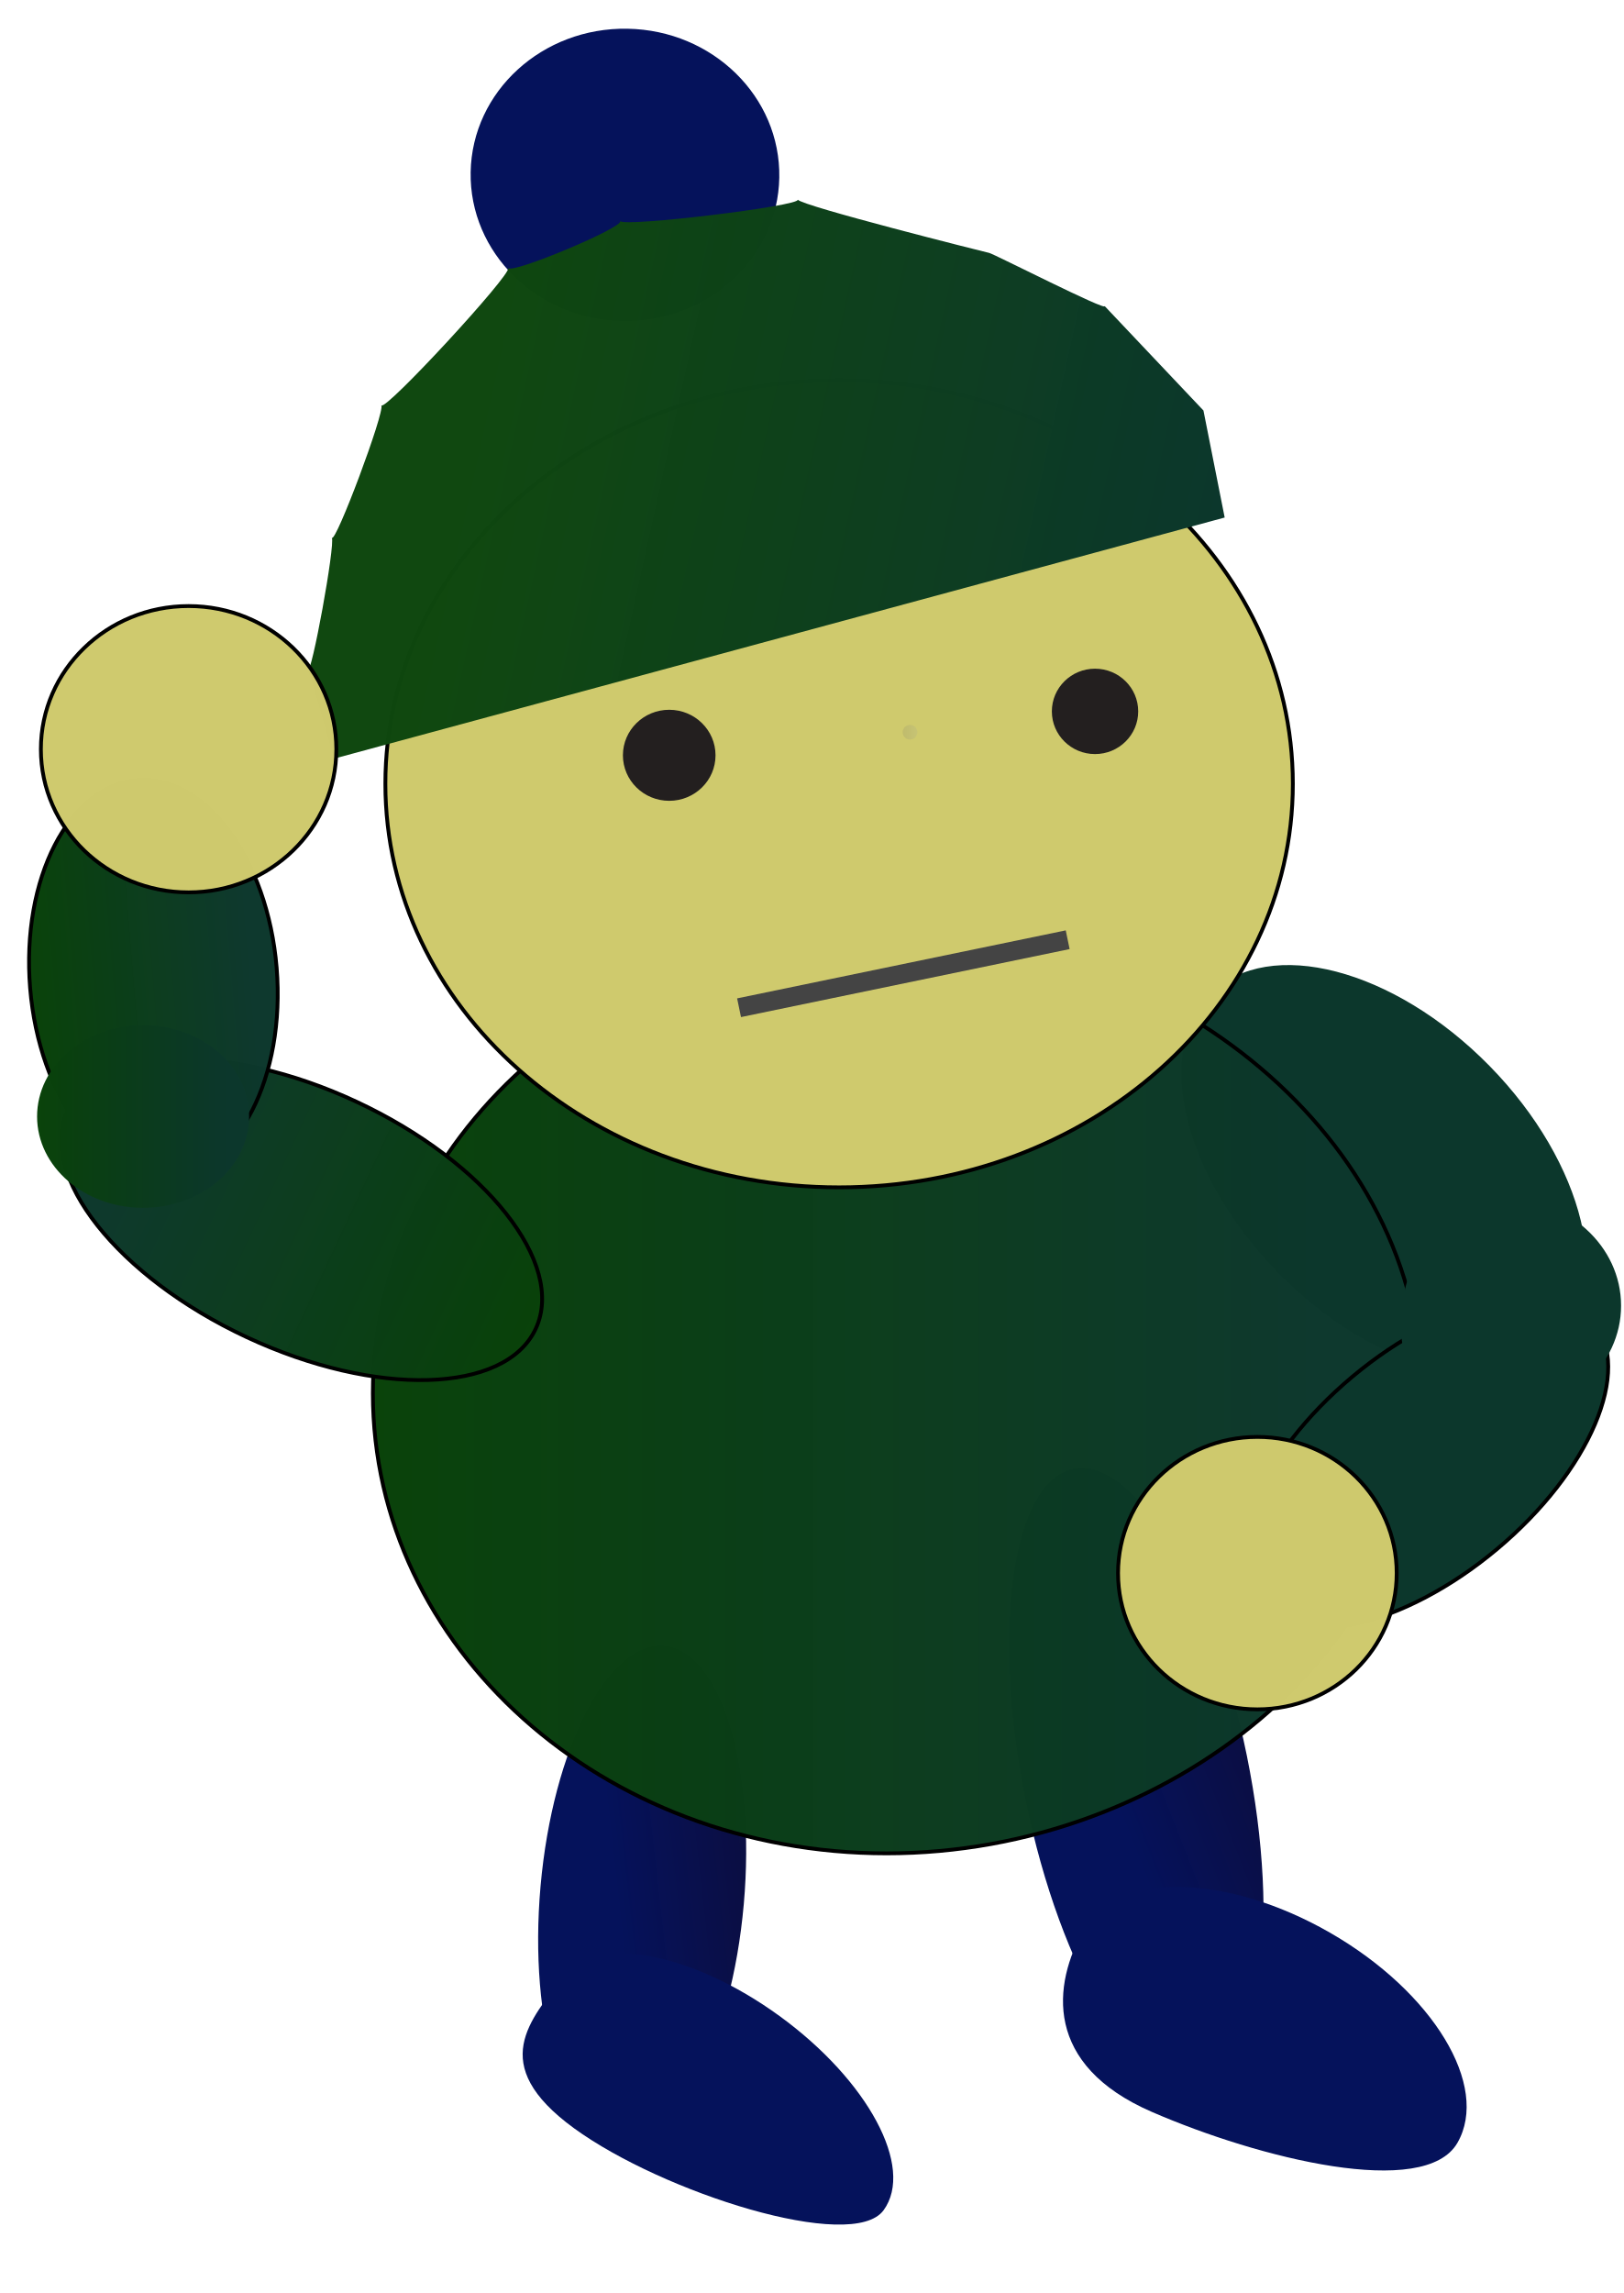
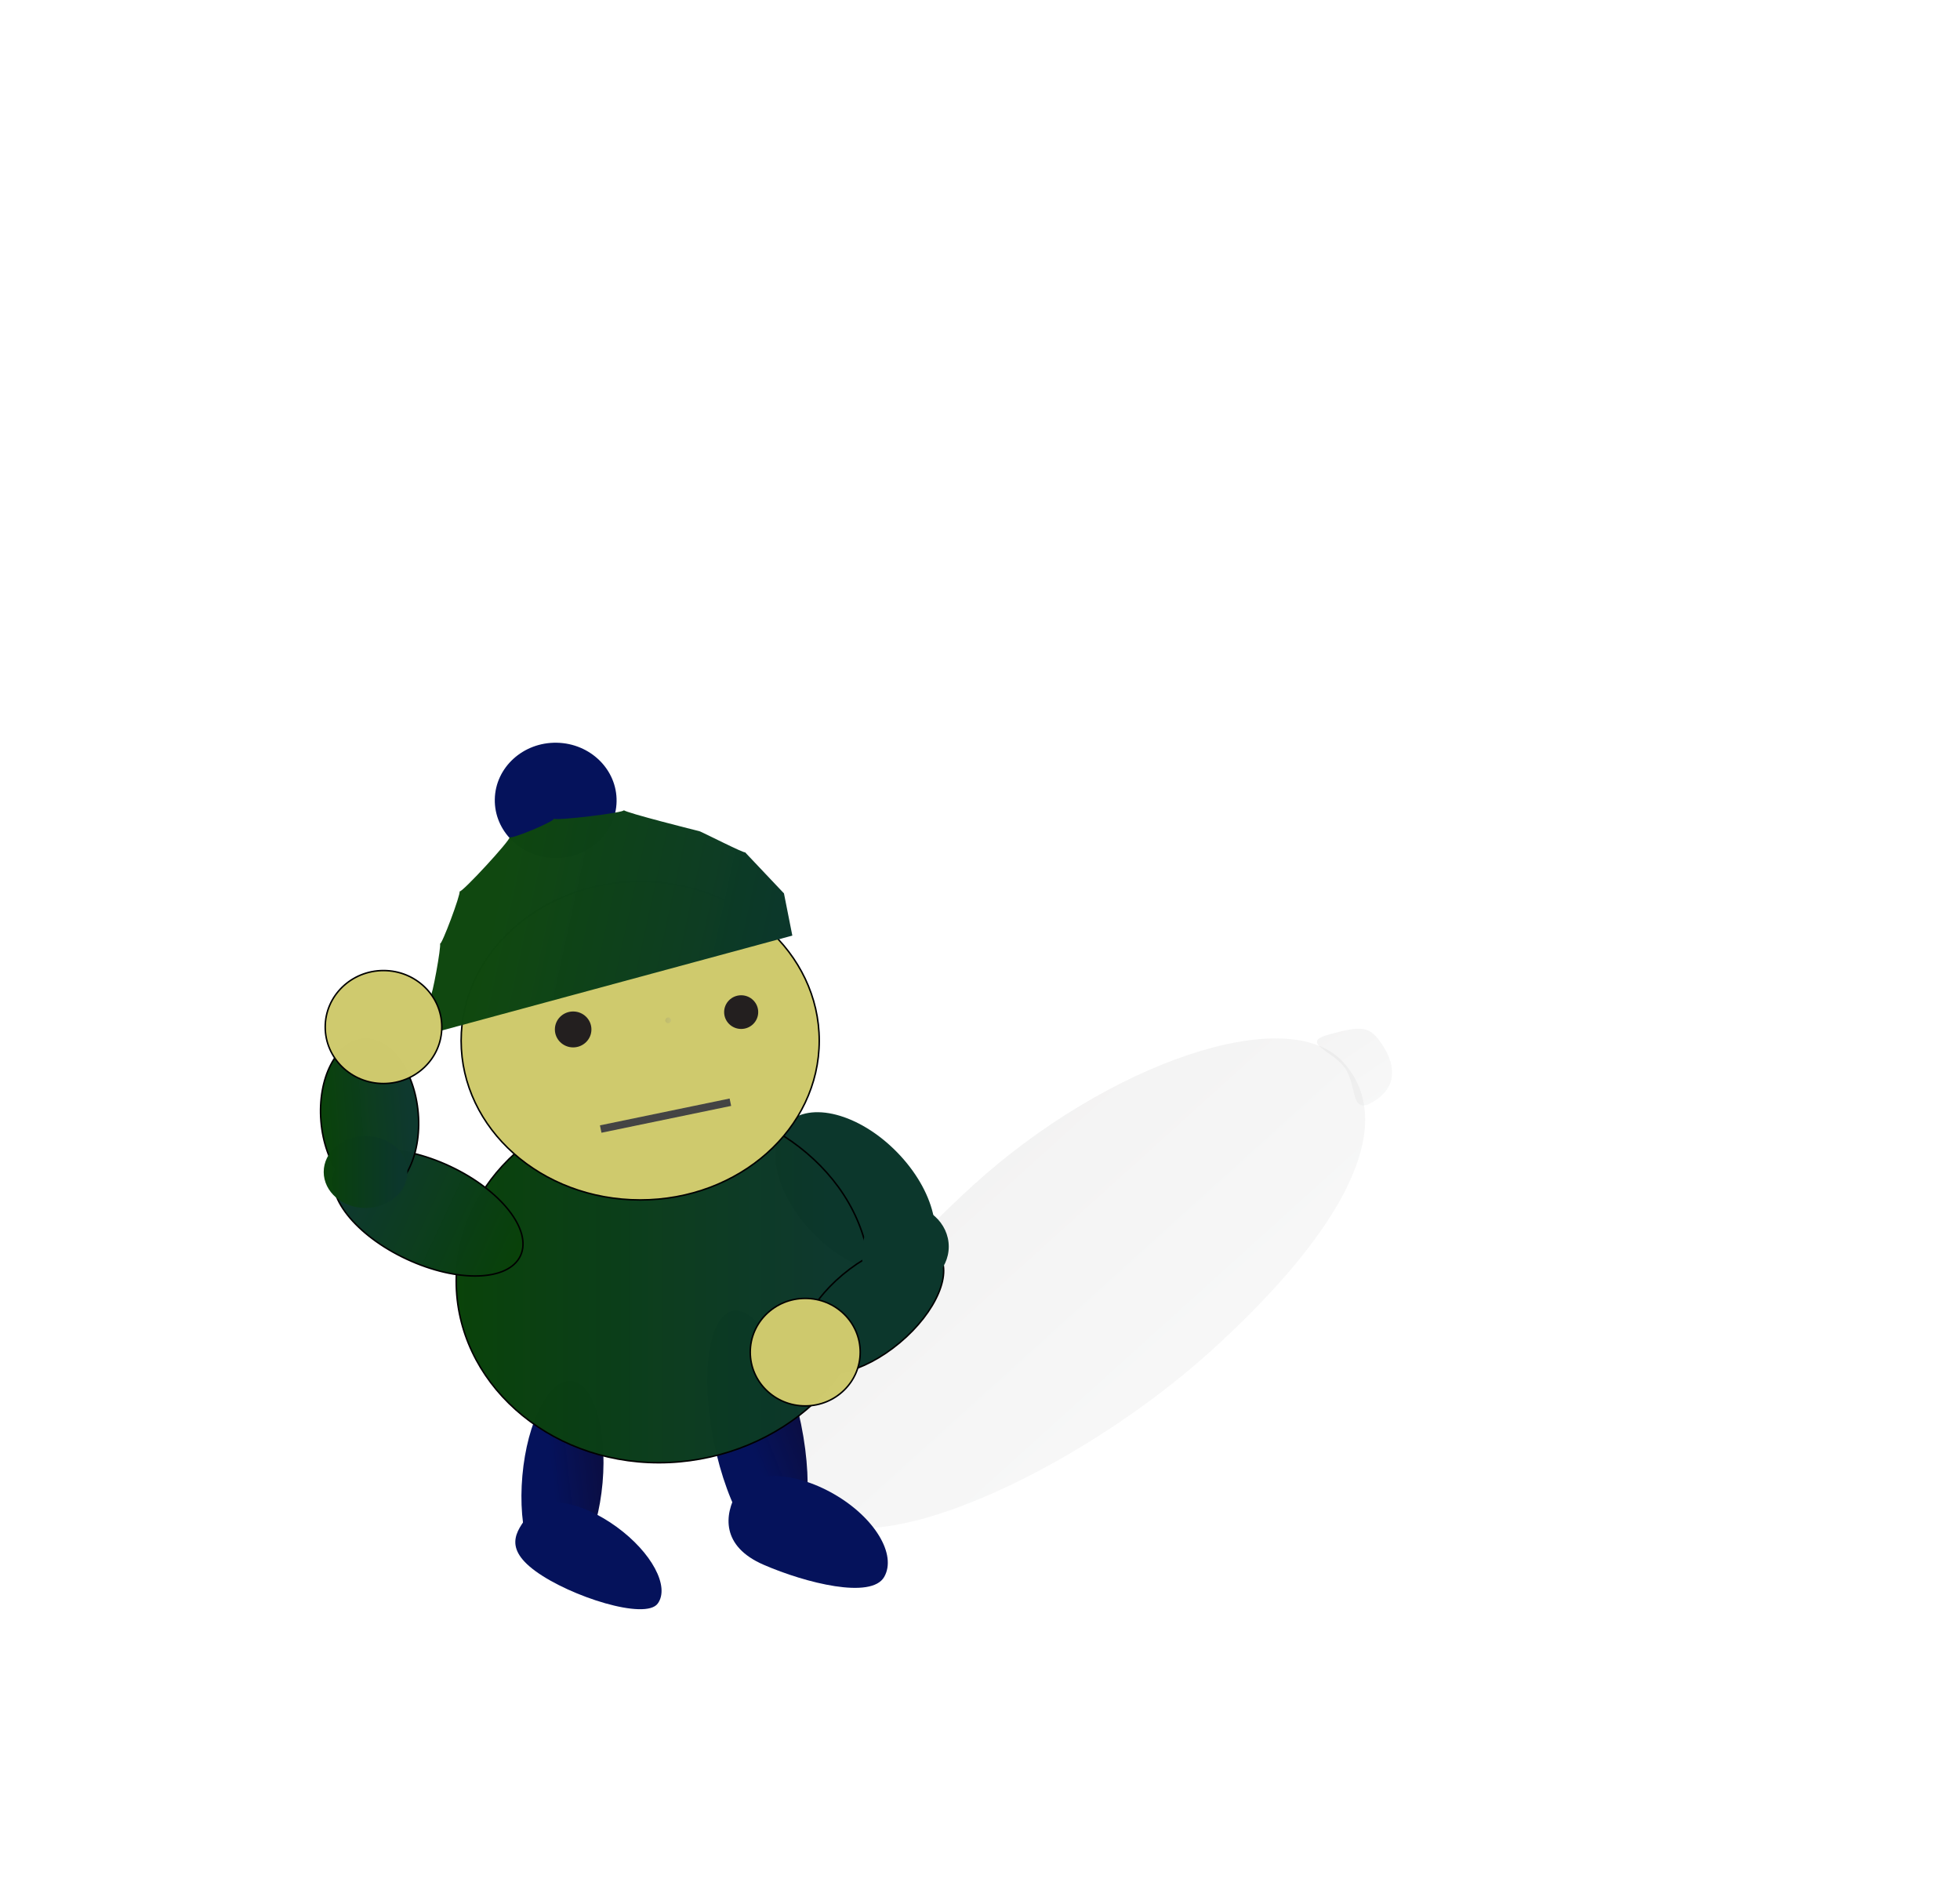
- <svg xmlns="http://www.w3.org/2000/svg" width="85" height="120">
+ <svg xmlns="http://www.w3.org/2000/svg" viewBox="0 0 260 251">
  <g id="Layer_1">
-     <ellipse id="svg_20" cy="0" cx="77.93" stroke-width="0" stroke="#000" fill="#05125b" />
-     <g id="svg_18">
-       <ellipse transform="rotate(45.5225 72.441 61.202)" opacity="NaN" stroke-width="0" ry="7.741" rx="12.92" id="svg_3" cy="61.202" cx="72.441" fill="#0C372C" stroke="#000" />
-       <ellipse transform="rotate(-11.5106 59.481 93.059)" stroke-width="0" ry="16.519" rx="5.904" id="svg_14" cy="93.059" cx="59.481" fill="url(#svg_97)" stroke="#000" />
-       <ellipse transform="rotate(5.07178 33.6135 99.183)" stroke-width="0" ry="13.099" rx="5.34" id="svg_11" cy="99.183" cx="33.614" fill="url(#svg_97)" stroke="#000" />
-       <path stroke-width="0.2" id="svg_2" d="m46.407,96.992c-14.856,0 -26.889,-10.773 -26.889,-24.072c0,-13.299 12.033,-24.072 26.889,-24.072c14.856,0 28.014,10.773 28.014,24.072c0,13.299 -13.158,24.072 -28.014,24.072z" opacity="undefined" fill="url(#svg_70)" stroke="#000" />
-       <ellipse transform="rotate(1.00506 32.7138 9.15)" stroke-width="0" ry="7.648" rx="8.079" id="svg_6" cy="9.15" cx="32.714" fill="#05125b" stroke="#000" />
-       <path id="svg_1" d="m43.923,62.138c-13.122,0 -23.751,-9.452 -23.751,-21.12c0,-11.669 10.629,-21.12 23.751,-21.12c13.122,0 23.751,9.452 23.751,21.12c0,11.669 -10.629,21.12 -23.751,21.12z" opacity="undefined" stroke-width="0.2" fill="url(#svg_21)" stroke="#000" />
-       <path transform="rotate(12.4508 40.7544 27.536)" stroke-width="0" id="svg_5" d="m20.646,44.438l42.813,-22.378l-2.293,-5.23l-6.234,-4.226c0.259,0.281 -6.234,-1.409 -6.494,-1.409c-0.26,0 -10.13,-0.282 -10.389,-0.563c0.259,0.281 -8.572,3.38 -8.831,3.099c0.259,0.281 -4.935,3.944 -5.195,3.662c0.259,0.281 -4.676,8.733 -4.935,8.451c0.259,0.281 -0.78,7.606 -1.039,7.325c0.259,0.281 0.519,7.324 0.26,7.043c0.259,0.281 2.337,4.225 2.337,4.225l0,0l0,0z" opacity="NaN" fill="url(#svg_82)" stroke="#000" />
-       <ellipse stroke-width="0" ry="2.382" rx="2.424" id="svg_8" cy="39.527" cx="35.03" fill="#231f1f" stroke="#000000" />
-       <ellipse stroke-width="0" ry="2.234" rx="2.26" id="svg_9" cy="37.229" cx="57.319" fill="#231f1f" stroke="#000000" />
-       <path transform="rotate(36.0375 37.5402 109.98)" id="svg_12" d="m32.31,115.519c-5.737,0 -5.145,-3.296 -5.145,-6.065c0,-2.769 4.647,-5.013 10.383,-5.013c5.737,0 10.383,2.243 10.383,5.013c0,2.769 -9.885,6.065 -15.622,6.065z" opacity="undefined" stroke-width="0" fill="#05125b" stroke="#000" />
-       <path transform="rotate(29.9031 66.417 106.721)" id="svg_15" d="m62.997,113.07c-6.107,0.687 -7.84,-3.142 -7.84,-6.572c0,-3.43 5.039,-6.208 11.26,-6.208c6.221,0 11.26,2.778 11.26,6.208c0,3.43 -8.574,5.885 -14.68,6.572l0,0z" opacity="undefined" stroke-width="0" fill="#05125b" stroke="#000" />
-       <path transform="rotate(-154.974 15.7925 63.82)" stroke-width="0.2" id="svg_4" d="m15.793,70.617c-7.469,0 -13.519,-3.042 -13.519,-6.797c0,-3.755 6.05,-6.797 13.519,-6.797c7.469,0 13.519,3.042 13.519,6.797c0,3.755 -6.05,6.797 -13.519,6.797z" opacity="undefined" fill="url(#svg_70)" stroke="#000" />
-       <ellipse transform="rotate(-4.70664 8.0294 51.178)" opacity="undefined" ry="10.39" rx="6.474" id="svg_25" cy="51.178" cx="8.029" stroke-width="0.2" fill="url(#svg_70)" stroke="#000" />
-       <path stroke-width="0.2" id="svg_16" d="m9.873,46.701c-4.273,0 -7.733,-3.353 -7.733,-7.492c0,-4.139 3.461,-7.492 7.733,-7.492c4.273,0 7.733,3.353 7.733,7.492c0,4.139 -3.461,7.492 -7.733,7.492z" opacity="undefined" fill="url(#svg_7)" stroke="#000" />
-       <ellipse transform="rotate(-39.8975 74.571 76.561)" opacity="NaN" stroke-width="0.2" ry="5.889" rx="11.516" id="svg_27" cy="76.561" cx="74.571" fill="#0C372C" stroke="#000" />
-       <path id="svg_17" d="m65.817,89.456c-4.029,0 -7.293,-3.19 -7.293,-7.129c0,-3.939 3.264,-7.129 7.293,-7.129c4.029,0 7.293,3.19 7.293,7.129c0,3.939 -3.264,7.129 -7.293,7.129z" opacity="undefined" stroke-width="0.2" fill="url(#svg_10)" stroke="#000" />
-       <ellipse opacity="undefined" ry="4.78" rx="5.549" id="svg_44" cy="58.429" cx="7.49" stroke-width="0" fill="url(#svg_70)" stroke="#000" />
-       <path id="svg_45" d="m78.656,73.975c-3.425,0 -5.325,-1.539 -5.325,-4.657c0,-3.119 1.9,-6.632 5.325,-6.632c3.425,0 6.199,2.526 6.199,5.645c0,3.119 -2.774,5.645 -6.199,5.645z" opacity="undefined" stroke-width="0" fill="#0C372C" stroke="#000" />
-       <ellipse rx="0.385" id="svg_58" cy="38.32" cx="47.634" fill-opacity="0.15" stroke-opacity="0.14" stroke-width="0" stroke="url(#svg_56)" fill="url(#svg_55)" />
-       <line transform="rotate(-9.64399 47.2863 50.959)" fill="none" x1="38.509" y1="51.272" x2="56.064" y2="50.645" id="svg_13" stroke="#444444" />
-     </g>
+     <path transform="rotate(47.7752 142.513 170.31)" stroke="url(#svg_56)" fill="url(#svg_55)" opacity="undefined" d="m140.947,216.505c-10.979,0 -17.17,-21.14 -17.17,-45.136c0,-23.996 9.947,-47.253 20.926,-47.253c10.979,0 16.548,14.576 16.548,38.572c0,23.996 -9.325,53.818 -20.304,53.818l0,-0z" id="svg_51" stroke-opacity="0.14" fill-opacity="0.08" stroke-width="0" />
+     <ellipse transform="rotate(45.5225 113.441 158.202)" stroke="#000" fill="#0C372C" cx="113.441" cy="158.202" id="svg_3" rx="12.92" ry="7.741" stroke-width="0" opacity="NaN" />
+     <ellipse transform="rotate(-11.5106 100.481 190.059)" stroke="#000" fill="url(#svg_97)" cx="100.481" cy="190.059" id="svg_14" rx="5.904" ry="16.519" stroke-width="0" />
+     <ellipse transform="rotate(5.07178 74.6135 196.183)" stroke="#000" fill="url(#svg_97)" cx="74.614" cy="196.183" id="svg_11" rx="5.34" ry="13.099" stroke-width="0" />
+     <path stroke="#000" fill="url(#svg_70)" opacity="undefined" d="m87.407,193.992c-14.856,0 -26.889,-10.773 -26.889,-24.072c0,-13.299 12.033,-24.072 26.889,-24.072c14.856,0 28.014,10.773 28.014,24.072c0,13.299 -13.158,24.072 -28.014,24.072z" id="svg_2" stroke-width="0.2" />
+     <ellipse transform="rotate(1.00506 73.7138 106.15)" stroke="#000" fill="#05125b" cx="73.714" cy="106.15" id="svg_6" rx="8.079" ry="7.648" stroke-width="0" />
+     <path stroke="#000" fill="url(#svg_21)" stroke-width="0.2" opacity="undefined" d="m84.923,159.138c-13.122,0 -23.751,-9.452 -23.751,-21.12c0,-11.669 10.629,-21.12 23.751,-21.12c13.122,0 23.751,9.452 23.751,21.12c0,11.669 -10.629,21.12 -23.751,21.12z" id="svg_1" />
+     <path transform="rotate(12.4508 81.7544 124.536)" stroke="#000" fill="url(#svg_82)" opacity="NaN" d="m61.646,141.438l42.813,-22.378l-2.293,-5.23l-6.234,-4.226c0.259,0.281 -6.234,-1.409 -6.494,-1.409c-0.26,0 -10.13,-0.282 -10.389,-0.563c0.259,0.281 -8.572,3.38 -8.831,3.099c0.259,0.281 -4.935,3.944 -5.195,3.662c0.259,0.281 -4.676,8.733 -4.935,8.451c0.259,0.281 -0.78,7.606 -1.039,7.325c0.259,0.281 0.519,7.324 0.26,7.043c0.259,0.281 2.337,4.225 2.337,4.225l0,0z" id="svg_5" stroke-width="0" />
+     <ellipse stroke="#000000" fill="#231f1f" cx="76.03" cy="136.527" id="svg_8" rx="2.424" ry="2.382" stroke-width="0" />
+     <ellipse stroke="#000000" fill="#231f1f" cx="98.319" cy="134.229" id="svg_9" rx="2.26" ry="2.234" stroke-width="0" />
+     <path transform="rotate(36.0375 78.5402 206.98)" stroke="#000" fill="#05125b" stroke-width="0" opacity="undefined" d="m73.31,212.519c-5.737,0 -5.145,-3.296 -5.145,-6.065c0,-2.769 4.647,-5.013 10.383,-5.013c5.737,0 10.383,2.243 10.383,5.013c0,2.769 -9.885,6.065 -15.622,6.065z" id="svg_12" />
+     <path transform="rotate(29.9031 107.417 203.721)" stroke="#000" fill="#05125b" stroke-width="0" opacity="undefined" d="m103.997,210.07c-6.107,0.687 -7.84,-3.142 -7.84,-6.572c0,-3.43 5.039,-6.208 11.26,-6.208c6.221,0 11.26,2.778 11.26,6.208c0,3.43 -8.574,5.885 -14.68,6.572z" id="svg_15" />
+     <path transform="rotate(-154.974 56.7925 160.82)" stroke="#000" fill="url(#svg_70)" opacity="undefined" d="m56.792,167.617c-7.469,0 -13.519,-3.042 -13.519,-6.797c0,-3.755 6.05,-6.797 13.519,-6.797c7.469,0 13.519,3.042 13.519,6.797c0,3.755 -6.05,6.797 -13.519,6.797z" id="svg_4" stroke-width="0.2" />
+     <ellipse transform="rotate(-4.70664 49.0294 148.178)" stroke="#000" fill="url(#svg_70)" stroke-width="0.2" cx="49.029" cy="148.178" id="svg_25" rx="6.474" ry="10.39" opacity="undefined" />
+     <path stroke="#000" fill="url(#svg_7)" opacity="undefined" d="m50.873,143.701c-4.273,0 -7.733,-3.353 -7.733,-7.492c0,-4.139 3.461,-7.492 7.733,-7.492c4.273,0 7.733,3.353 7.733,7.492c0,4.139 -3.461,7.492 -7.733,7.492z" id="svg_16" stroke-width="0.2" />
+     <ellipse transform="rotate(-39.8975 115.571 173.561)" stroke="#000" fill="#0C372C" cx="115.571" cy="173.561" id="svg_27" rx="11.516" ry="5.889" stroke-width="0.2" opacity="NaN" />
+     <path stroke="#000" fill="url(#svg_10)" stroke-width="0.2" opacity="undefined" d="m106.817,186.456c-4.029,0 -7.293,-3.19 -7.293,-7.129c0,-3.939 3.264,-7.129 7.293,-7.129c4.029,0 7.293,3.19 7.293,7.129c0,3.939 -3.264,7.129 -7.293,7.129z" id="svg_17" />
+     <ellipse stroke="#000" fill="url(#svg_70)" stroke-width="0" cx="48.49" cy="155.429" id="svg_44" rx="5.549" ry="4.78" opacity="undefined" />
+     <path stroke="#000" fill="#0C372C" stroke-width="0" opacity="undefined" d="m119.656,170.975c-3.425,0 -5.325,-1.539 -5.325,-4.657c0,-3.119 1.9,-6.632 5.325,-6.632c3.425,0 6.199,2.526 6.199,5.645c0,3.119 -2.774,5.645 -6.199,5.645z" id="svg_45" />
+     <ellipse fill="url(#svg_55)" stroke="url(#svg_56)" stroke-width="0" stroke-opacity="0.14" fill-opacity="0.15" cx="88.634" cy="135.32" id="svg_58" rx="0.385" />
+     <path transform="rotate(56.3166 180.499 140.646)" stroke="url(#svg_56)" fill="url(#svg_55)" fill-opacity="0.07" stroke-width="0" stroke-opacity="0.14" opacity="undefined" d="m180.267,142.935c-2.941,0 -6.329,3.316 -4.929,-0.833c1.4,-4.15 1.988,-4.999 4.929,-4.999c2.941,0 5.805,1.127 5.718,4.999c-0.087,3.872 -2.777,0.833 -5.718,0.833z" id="svg_59" />
+     <ellipse fill="#05125b" stroke="#000" stroke-width="0" cx="77.93" cy="0" id="svg_20" />
+     <line transform="rotate(-9.64399 88.2863 147.959)" stroke="#444444" id="svg_13" y2="147.645" x2="97.064" y1="148.272" x1="79.509" fill="none" />
  </g>
  <defs>
-     <linearGradient y2="0" x2="1" y1="0" x1="0" id="svg_55">
-       <stop offset="0" stop-color="#686666" />
-       <stop offset="1" stop-color="#979999" />
+     <linearGradient id="svg_55" x1="0" y1="0" x2="1" y2="0">
+       <stop stop-color="#686666" offset="0" />
+       <stop stop-color="#979999" offset="1" />
    </linearGradient>
-     <radialGradient gradientTransform="rotate(21,0.5,0.5) translate(0.04166667,0) scale(0.9166667,1)" cy="0.5" cx="0.5" r="5.657" spreadMethod="pad" id="svg_56">
-       <stop offset="0" stop-color="#ffffff" />
-       <stop offset="1" stop-color="#000000" />
+     <radialGradient id="svg_56" spreadMethod="pad" r="5.657" cx="0.5" cy="0.5" gradientTransform="rotate(21,0.5,0.5) translate(0.04166667,0) scale(0.9166667,1)">
+       <stop stop-color="#ffffff" offset="0" />
+       <stop stop-color="#000000" offset="1" />
    </radialGradient>
-     <linearGradient y2="0" x2="1" y1="0" x1="0" id="svg_70">
-       <stop offset="0" stop-opacity="0.996" stop-color="#094209" />
-       <stop offset="0.891" stop-opacity="0.992" stop-color="#0c372c" />
+     <linearGradient id="svg_70" x1="0" y1="0" x2="1" y2="0">
+       <stop stop-color="#094209" stop-opacity="0.996" offset="0" />
+       <stop stop-color="#0c372c" stop-opacity="0.992" offset="0.891" />
    </linearGradient>
-     <linearGradient y2="0" x2="1" y1="0" x1="0" id="svg_82">
-       <stop offset="0.125" stop-opacity="0.992" stop-color="#0e470e" />
-       <stop offset="1" stop-color="#0C372C" />
+     <linearGradient id="svg_82" x1="0" y1="0" x2="1" y2="0">
+       <stop stop-color="#0e470e" stop-opacity="0.992" offset="0.125" />
+       <stop stop-color="#0C372C" offset="1" />
    </linearGradient>
-     <linearGradient y2="0" x2="1" y1="0.356" x1="0.281" id="svg_97">
-       <stop offset="0.02" stop-color="#05125b" />
-       <stop offset="0.996" stop-opacity="0.992" stop-color="#0b0b3a" />
-       <stop offset="1" stop-opacity="0.996" stop-color="#040466" />
+     <linearGradient id="svg_97" x1="0.281" y1="0.356" x2="1" y2="0">
+       <stop stop-color="#05125b" offset="0.02" />
+       <stop stop-color="#0b0b3a" stop-opacity="0.992" offset="0.996" />
+       <stop stop-color="#040466" stop-opacity="0.996" offset="1" />
    </linearGradient>
-     <linearGradient y2="0" x2="1" y1="0" x1="0" id="svg_7">
-       <stop stop-opacity="0.996" offset="1" stop-color="#cfca6d" />
-       <stop stop-opacity="0.984" offset="1" stop-color="#91910f" />
+     <linearGradient id="svg_7" x1="0" y1="0" x2="1" y2="0">
+       <stop stop-color="#cfca6d" offset="1" stop-opacity="0.996" />
+       <stop stop-color="#91910f" offset="1" stop-opacity="0.984" />
    </linearGradient>
-     <linearGradient y2="0" x2="1" y1="0" x1="0" id="svg_10">
-       <stop stop-opacity="0.996" offset="1" stop-color="#cfca6d" />
-       <stop stop-opacity="0.988" offset="1" stop-color="#84840e" />
+     <linearGradient id="svg_10" x1="0" y1="0" x2="1" y2="0">
+       <stop stop-color="#cfca6d" offset="1" stop-opacity="0.996" />
+       <stop stop-color="#84840e" offset="1" stop-opacity="0.988" />
    </linearGradient>
-     <linearGradient y2="0" x2="1" y1="0" x1="0" id="svg_21">
-       <stop offset="1" stop-color="#CFCA6D" />
-       <stop stop-opacity="0.996" offset="1" stop-color="#636309" />
+     <linearGradient id="svg_21" x1="0" y1="0" x2="1" y2="0">
+       <stop stop-color="#CFCA6D" offset="1" />
+       <stop stop-color="#636309" offset="1" stop-opacity="0.996" />
    </linearGradient>
  </defs>
</svg>
